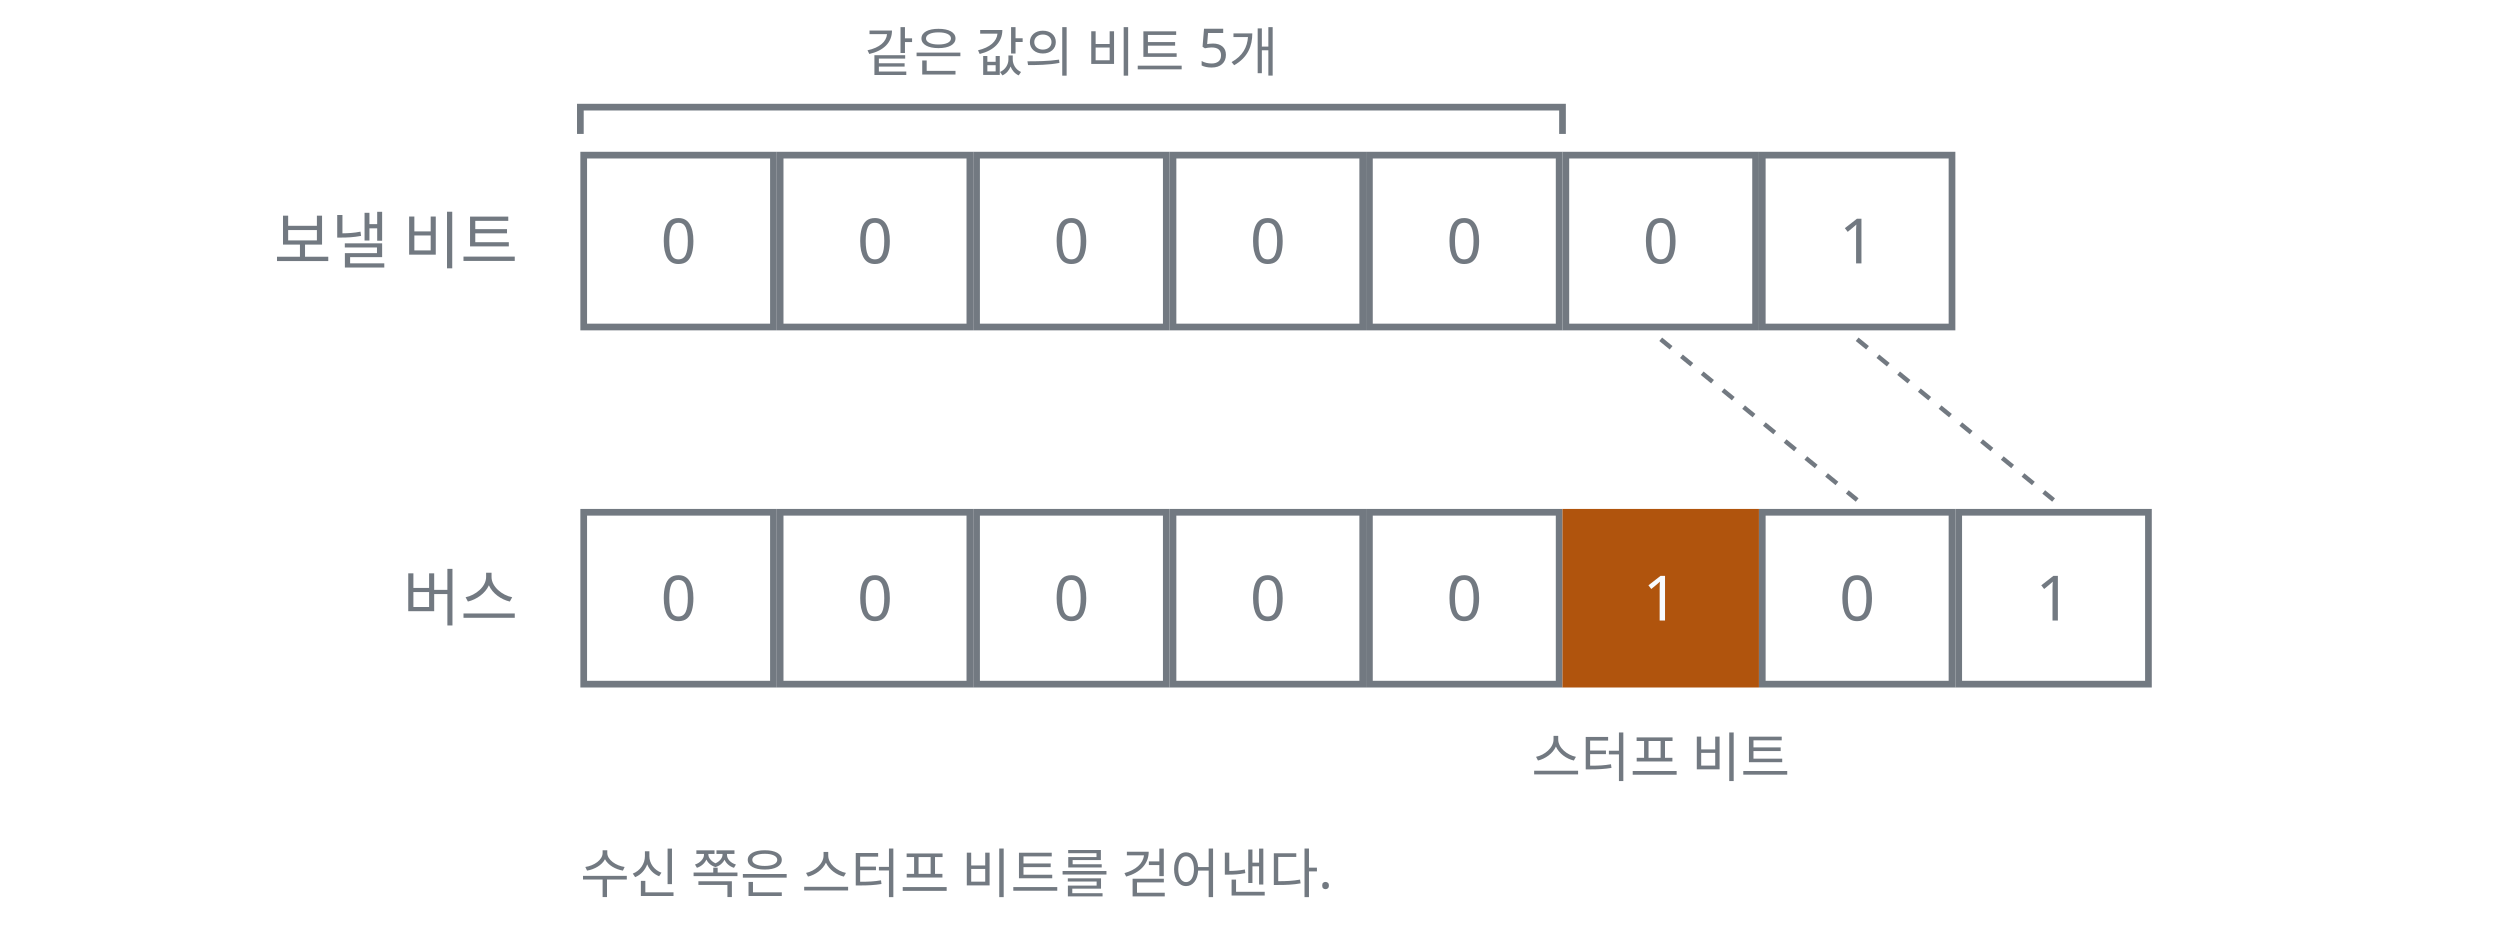
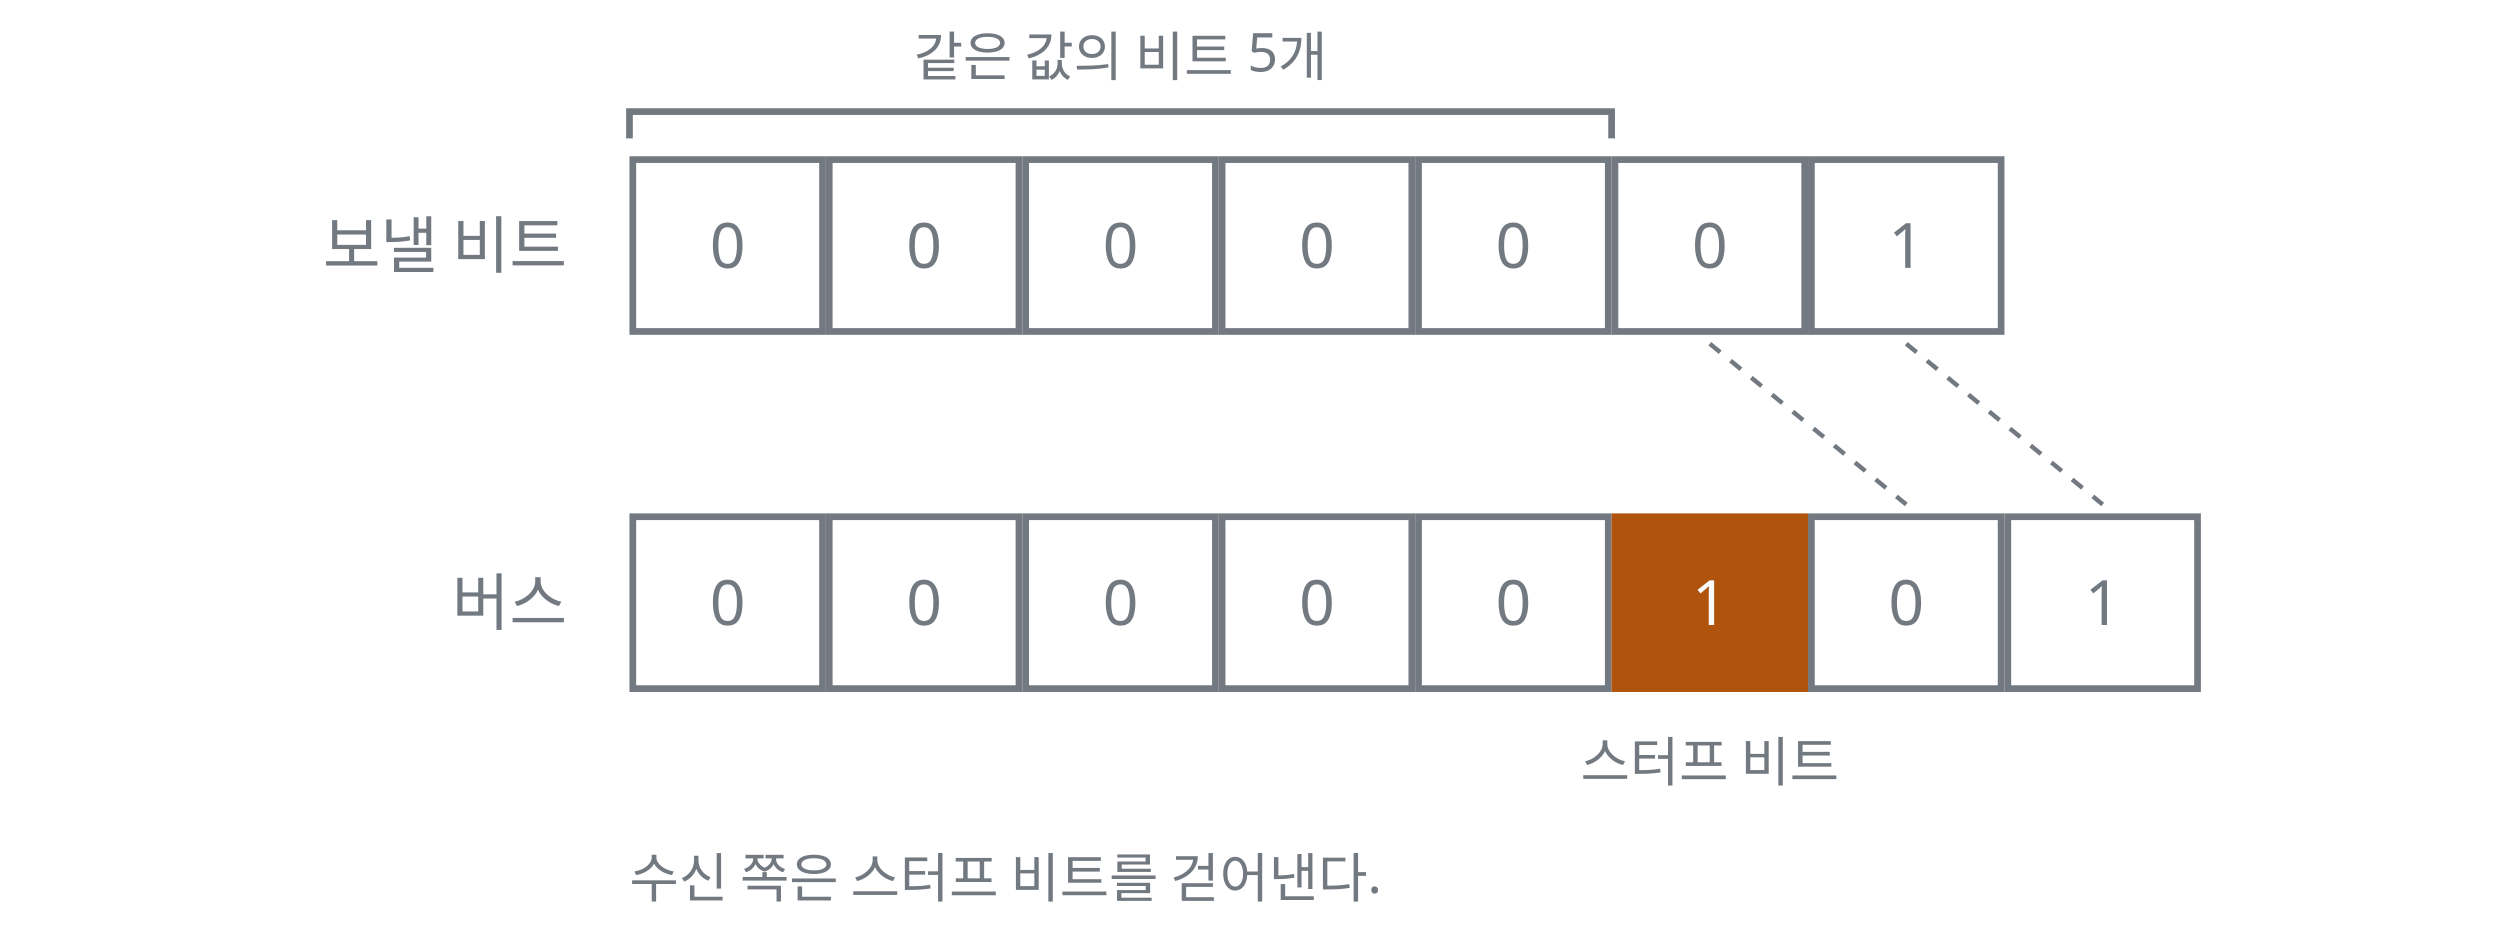
- <svg xmlns="http://www.w3.org/2000/svg" viewBox="0 0 560 210" font-family="sans-serif" font-size="14" fill="none">
+ <svg xmlns="http://www.w3.org/2000/svg" viewBox="-11 -1 560 210" font-family="sans-serif" font-size="14" fill="none">
  <path d="M130 30 V24 H350 V30" stroke="#727981" stroke-width="1.5" />
  <text x="240" y="16" text-anchor="middle" font-size="12" fill="#727981">같은 값의 비트 5개</text>
  <text x="116" y="59" text-anchor="end" fill="#727981">보낼 비트</text>
  <g stroke="#727981" stroke-width="1.5">
    <rect x="130.75" y="34.75" width="42.5" height="38.5" />
    <rect x="174.75" y="34.75" width="42.5" height="38.5" />
    <rect x="218.75" y="34.75" width="42.5" height="38.5" />
    <rect x="262.75" y="34.75" width="42.5" height="38.5" />
    <rect x="306.75" y="34.75" width="42.5" height="38.5" />
    <rect x="350.75" y="34.75" width="42.5" height="38.5" />
    <rect x="394.75" y="34.75" width="42.5" height="38.5" />
  </g>
  <g text-anchor="middle" fill="#727981">
    <text x="152" y="59">0</text>
    <text x="196" y="59">0</text>
    <text x="240" y="59">0</text>
    <text x="284" y="59">0</text>
    <text x="328" y="59">0</text>
    <text x="372" y="59">0</text>
    <text x="416" y="59">1</text>
  </g>
  <g stroke="#727981" stroke-width="1" stroke-dasharray="3 3">
    <line x1="372" y1="76" x2="416" y2="112" />
    <line x1="416" y1="76" x2="460" y2="112" />
  </g>
  <text x="116" y="139" text-anchor="end" fill="#727981">버스</text>
  <g stroke="#727981" stroke-width="1.5">
    <rect x="130.75" y="114.75" width="42.5" height="38.5" />
    <rect x="174.75" y="114.75" width="42.5" height="38.5" />
    <rect x="218.75" y="114.75" width="42.5" height="38.5" />
    <rect x="262.75" y="114.75" width="42.5" height="38.5" />
    <rect x="306.75" y="114.75" width="42.5" height="38.5" />
    <rect x="394.75" y="114.75" width="42.5" height="38.5" />
    <rect x="438.75" y="114.75" width="42.5" height="38.5" />
  </g>
  <rect x="350" y="114" width="44" height="40" fill="#b0540d" />
  <g text-anchor="middle" fill="#727981">
    <text x="152" y="139">0</text>
    <text x="196" y="139">0</text>
    <text x="240" y="139">0</text>
    <text x="284" y="139">0</text>
    <text x="328" y="139">0</text>
    <text x="416" y="139">0</text>
    <text x="460" y="139">1</text>
  </g>
  <text x="372" y="139" text-anchor="middle" fill="#f8fafd">1</text>
  <text x="372" y="174" text-anchor="middle" font-size="12" fill="#727981">스터프 비트</text>
  <text x="130" y="200" font-size="12" fill="#727981">수신 쪽은 스터프 비트를 걷어낸다.</text>
</svg>
